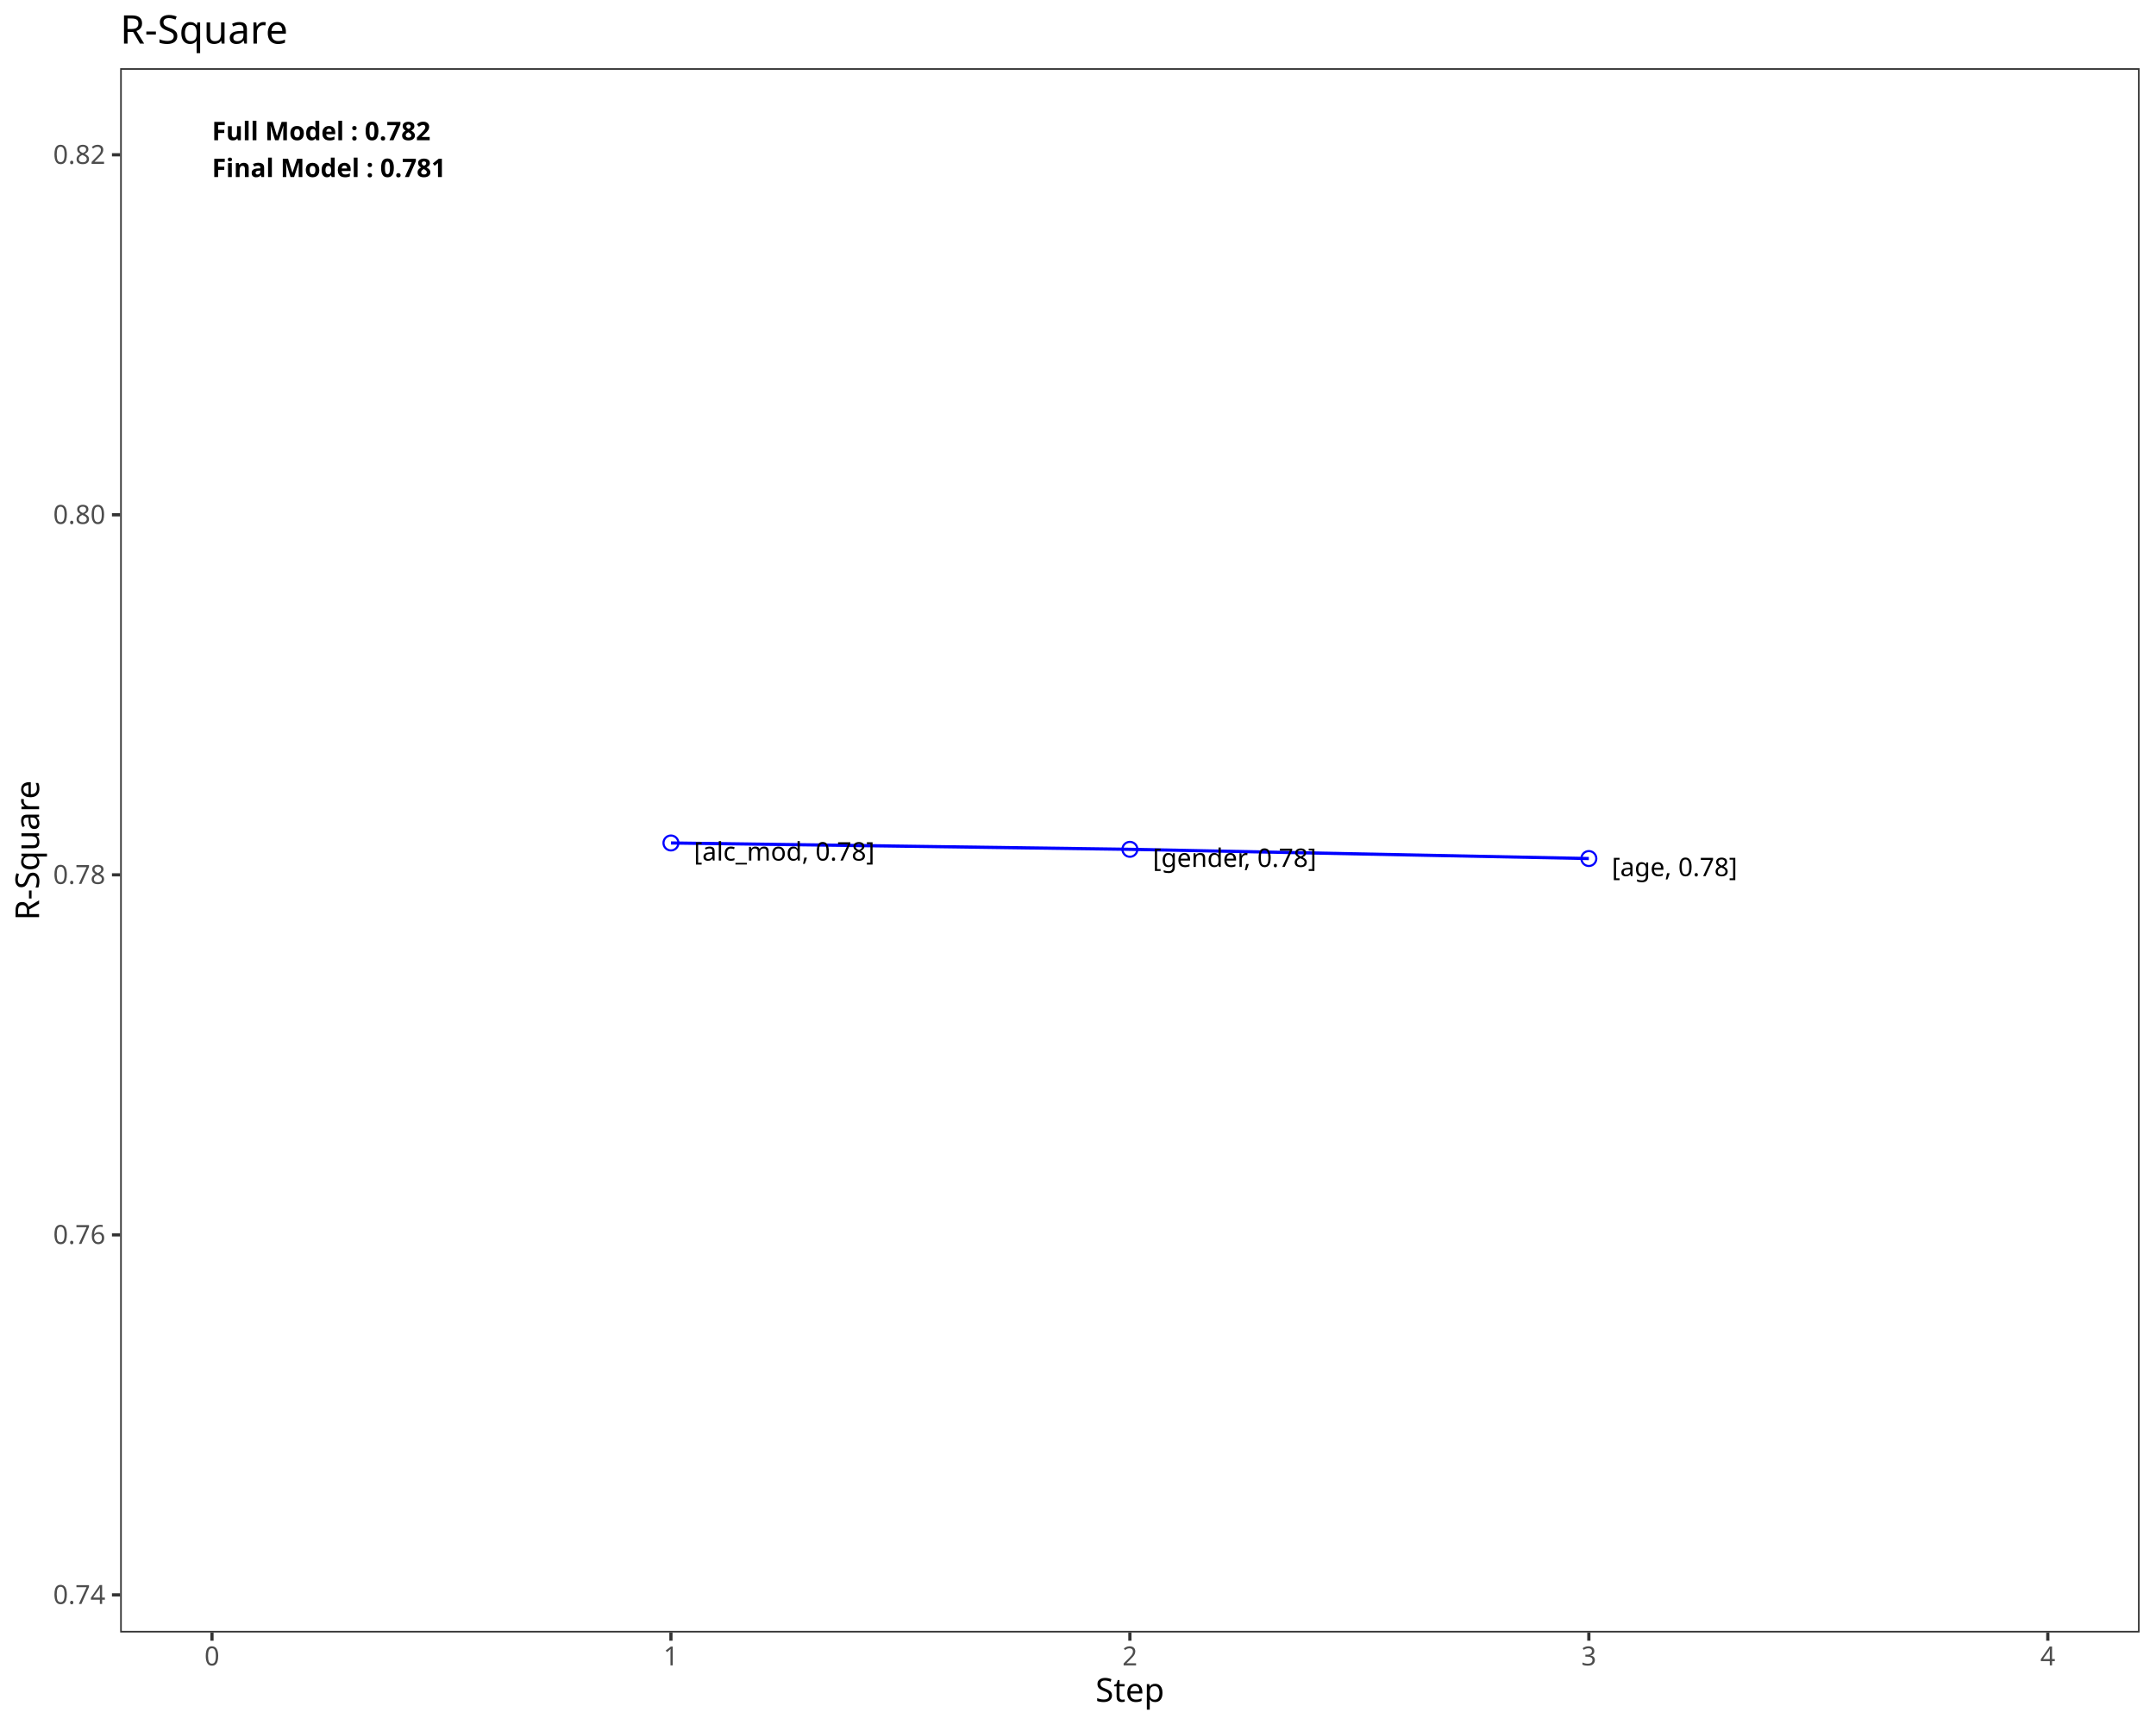
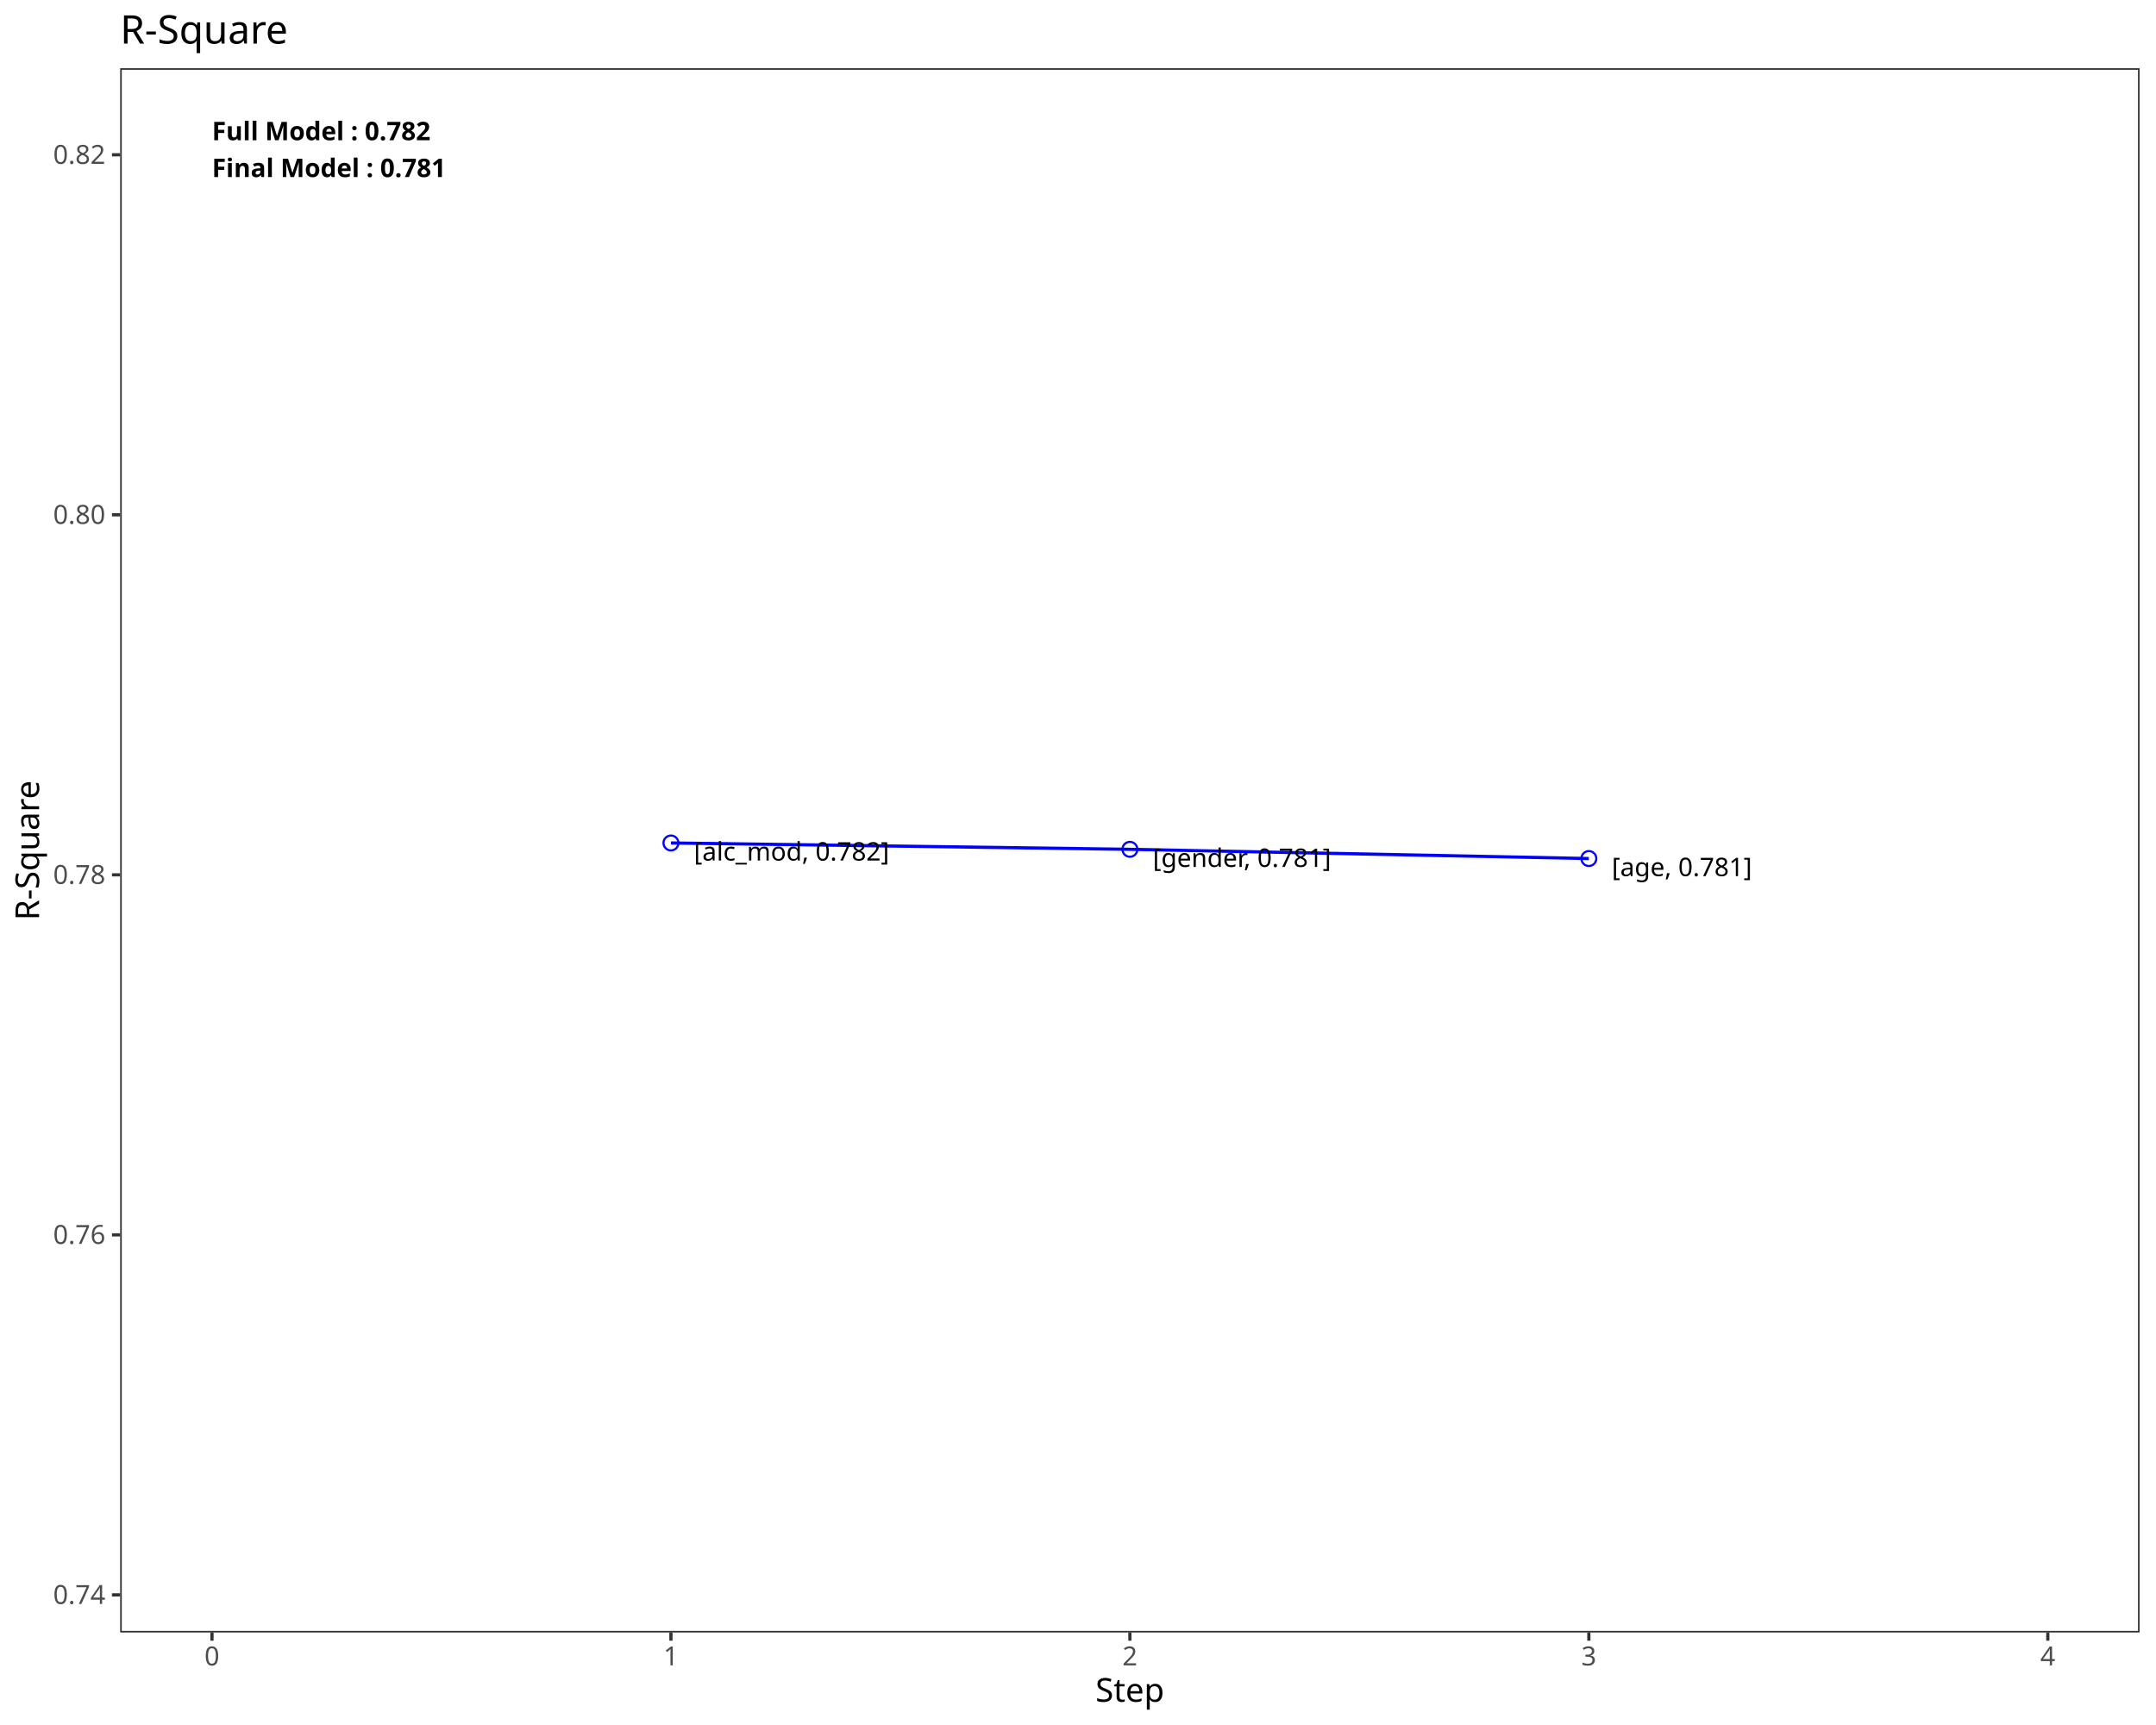
<svg xmlns="http://www.w3.org/2000/svg" class="svglite" data-engine-version="2.0" width="720.00pt" height="576.00pt" viewBox="0 0 720.00 576.00">
  <defs>
    <style type="text/css">
    .svglite line, .svglite polyline, .svglite polygon, .svglite path, .svglite rect, .svglite circle {
      fill: none;
      stroke: #000000;
      stroke-linecap: round;
      stroke-linejoin: round;
      stroke-miterlimit: 10.00;
    }
  </style>
  </defs>
  <rect width="100%" height="100%" style="stroke: none; fill: #FFFFFF;" />
  <defs>
    <clipPath id="cpMC4wMHw3MjAuMDB8MC4wMHw1NzYuMDA=">
      <rect x="0.00" y="0.00" width="720.00" height="576.00" />
    </clipPath>
  </defs>
  <g clip-path="url(#cpMC4wMHw3MjAuMDB8MC4wMHw1NzYuMDA=)">
    <rect x="0.00" y="0.00" width="720.00" height="576.00" style="stroke-width: 1.07; stroke: #FFFFFF; fill: #FFFFFF;" />
  </g>
  <defs>
    <clipPath id="cpNDAuMTN8NzE0LjUyfDIyLjc4fDU0NS4xMQ==">
      <rect x="40.13" y="22.78" width="674.39" height="522.33" />
    </clipPath>
  </defs>
  <g clip-path="url(#cpNDAuMTN8NzE0LjUyfDIyLjc4fDU0NS4xMQ==)">
    <rect x="40.13" y="22.78" width="674.39" height="522.33" style="stroke-width: 1.07; stroke: none; fill: #FFFFFF;" />
    <polyline points="224.06,281.48 377.33,283.60 530.60,286.68 " style="stroke-width: 1.07; stroke: #0000FF; stroke-linecap: butt;" />
    <circle cx="224.06" cy="281.48" r="2.49" style="stroke-width: 0.71; stroke: #0000FF;" />
    <circle cx="377.33" cy="283.60" r="2.49" style="stroke-width: 0.71; stroke: #0000FF;" />
    <circle cx="530.60" cy="286.68" r="2.49" style="stroke-width: 0.71; stroke: #0000FF;" />
-     <text x="231.72" y="287.35" style="font-size: 8.54px; font-family: sans;" textLength="58.37px" lengthAdjust="spacingAndGlyphs">[alc_mod, 0.78]</text>
-     <text x="384.99" y="289.48" style="font-size: 8.54px; font-family: sans;" textLength="52.68px" lengthAdjust="spacingAndGlyphs">[gender, 0.78]</text>
-     <text x="538.26" y="292.55" style="font-size: 8.54px; font-family: sans;" textLength="40.34px" lengthAdjust="spacingAndGlyphs">[age, 0.78]</text>
+     <text x="231.72" y="287.35" style="font-size: 8.54px; font-family: sans;" textLength="63.12px" lengthAdjust="spacingAndGlyphs">[alc_mod, 0.782]</text>
+     <text x="384.99" y="289.48" style="font-size: 8.54px; font-family: sans;" textLength="57.43px" lengthAdjust="spacingAndGlyphs">[gender, 0.781]</text>
+     <text x="538.26" y="292.55" style="font-size: 8.54px; font-family: sans;" textLength="45.09px" lengthAdjust="spacingAndGlyphs">[age, 0.781]</text>
    <text x="70.79" y="46.82" style="font-size: 8.54px; font-weight: bold; font-family: sans;" textLength="72.59px" lengthAdjust="spacingAndGlyphs"> Full Model  : 0.782</text>
    <text x="70.79" y="59.12" style="font-size: 8.54px; font-weight: bold; font-family: sans;" textLength="72.60px" lengthAdjust="spacingAndGlyphs">Final Model : 0.781</text>
    <rect x="40.13" y="22.78" width="674.39" height="522.33" style="stroke-width: 1.07; stroke: #333333;" />
  </g>
  <g clip-path="url(#cpMC4wMHw3MjAuMDB8MC4wMHw1NzYuMDA=)">
    <text x="35.20" y="535.58" text-anchor="end" style="font-size: 8.80px; fill: #4D4D4D; font-family: sans;" textLength="17.13px" lengthAdjust="spacingAndGlyphs">0.74</text>
    <text x="35.20" y="415.36" text-anchor="end" style="font-size: 8.80px; fill: #4D4D4D; font-family: sans;" textLength="17.13px" lengthAdjust="spacingAndGlyphs">0.76</text>
    <text x="35.20" y="295.15" text-anchor="end" style="font-size: 8.80px; fill: #4D4D4D; font-family: sans;" textLength="17.13px" lengthAdjust="spacingAndGlyphs">0.78</text>
    <text x="35.20" y="174.93" text-anchor="end" style="font-size: 8.80px; fill: #4D4D4D; font-family: sans;" textLength="17.13px" lengthAdjust="spacingAndGlyphs">0.80</text>
    <text x="35.20" y="54.72" text-anchor="end" style="font-size: 8.80px; fill: #4D4D4D; font-family: sans;" textLength="17.13px" lengthAdjust="spacingAndGlyphs">0.82</text>
    <polyline points="37.39,532.55 40.13,532.55 " style="stroke-width: 1.07; stroke: #333333; stroke-linecap: butt;" />
    <polyline points="37.39,412.34 40.13,412.34 " style="stroke-width: 1.07; stroke: #333333; stroke-linecap: butt;" />
    <polyline points="37.39,292.12 40.13,292.12 " style="stroke-width: 1.07; stroke: #333333; stroke-linecap: butt;" />
    <polyline points="37.39,171.90 40.13,171.90 " style="stroke-width: 1.07; stroke: #333333; stroke-linecap: butt;" />
    <polyline points="37.39,51.69 40.13,51.69 " style="stroke-width: 1.07; stroke: #333333; stroke-linecap: butt;" />
    <polyline points="70.79,547.85 70.79,545.11 " style="stroke-width: 1.07; stroke: #333333; stroke-linecap: butt;" />
    <polyline points="224.06,547.85 224.06,545.11 " style="stroke-width: 1.07; stroke: #333333; stroke-linecap: butt;" />
    <polyline points="377.33,547.85 377.33,545.11 " style="stroke-width: 1.07; stroke: #333333; stroke-linecap: butt;" />
    <polyline points="530.60,547.85 530.60,545.11 " style="stroke-width: 1.07; stroke: #333333; stroke-linecap: butt;" />
    <polyline points="683.87,547.85 683.87,545.11 " style="stroke-width: 1.07; stroke: #333333; stroke-linecap: butt;" />
    <text x="70.79" y="556.10" text-anchor="middle" style="font-size: 8.80px; fill: #4D4D4D; font-family: sans;" textLength="4.89px" lengthAdjust="spacingAndGlyphs">0</text>
    <text x="224.06" y="556.10" text-anchor="middle" style="font-size: 8.80px; fill: #4D4D4D; font-family: sans;" textLength="4.89px" lengthAdjust="spacingAndGlyphs">1</text>
    <text x="377.33" y="556.10" text-anchor="middle" style="font-size: 8.80px; fill: #4D4D4D; font-family: sans;" textLength="4.89px" lengthAdjust="spacingAndGlyphs">2</text>
    <text x="530.60" y="556.10" text-anchor="middle" style="font-size: 8.80px; fill: #4D4D4D; font-family: sans;" textLength="4.89px" lengthAdjust="spacingAndGlyphs">3</text>
    <text x="683.87" y="556.10" text-anchor="middle" style="font-size: 8.80px; fill: #4D4D4D; font-family: sans;" textLength="4.89px" lengthAdjust="spacingAndGlyphs">4</text>
    <text x="377.33" y="568.24" text-anchor="middle" style="font-size: 11.00px; font-family: sans;" textLength="22.63px" lengthAdjust="spacingAndGlyphs">Step</text>
    <text transform="translate(13.05,283.95) rotate(-90)" text-anchor="middle" style="font-size: 11.00px; font-family: sans;" textLength="47.08px" lengthAdjust="spacingAndGlyphs">R-Square</text>
    <text x="40.13" y="14.56" style="font-size: 13.20px; font-family: sans;" textLength="56.50px" lengthAdjust="spacingAndGlyphs">R-Square</text>
  </g>
</svg>
